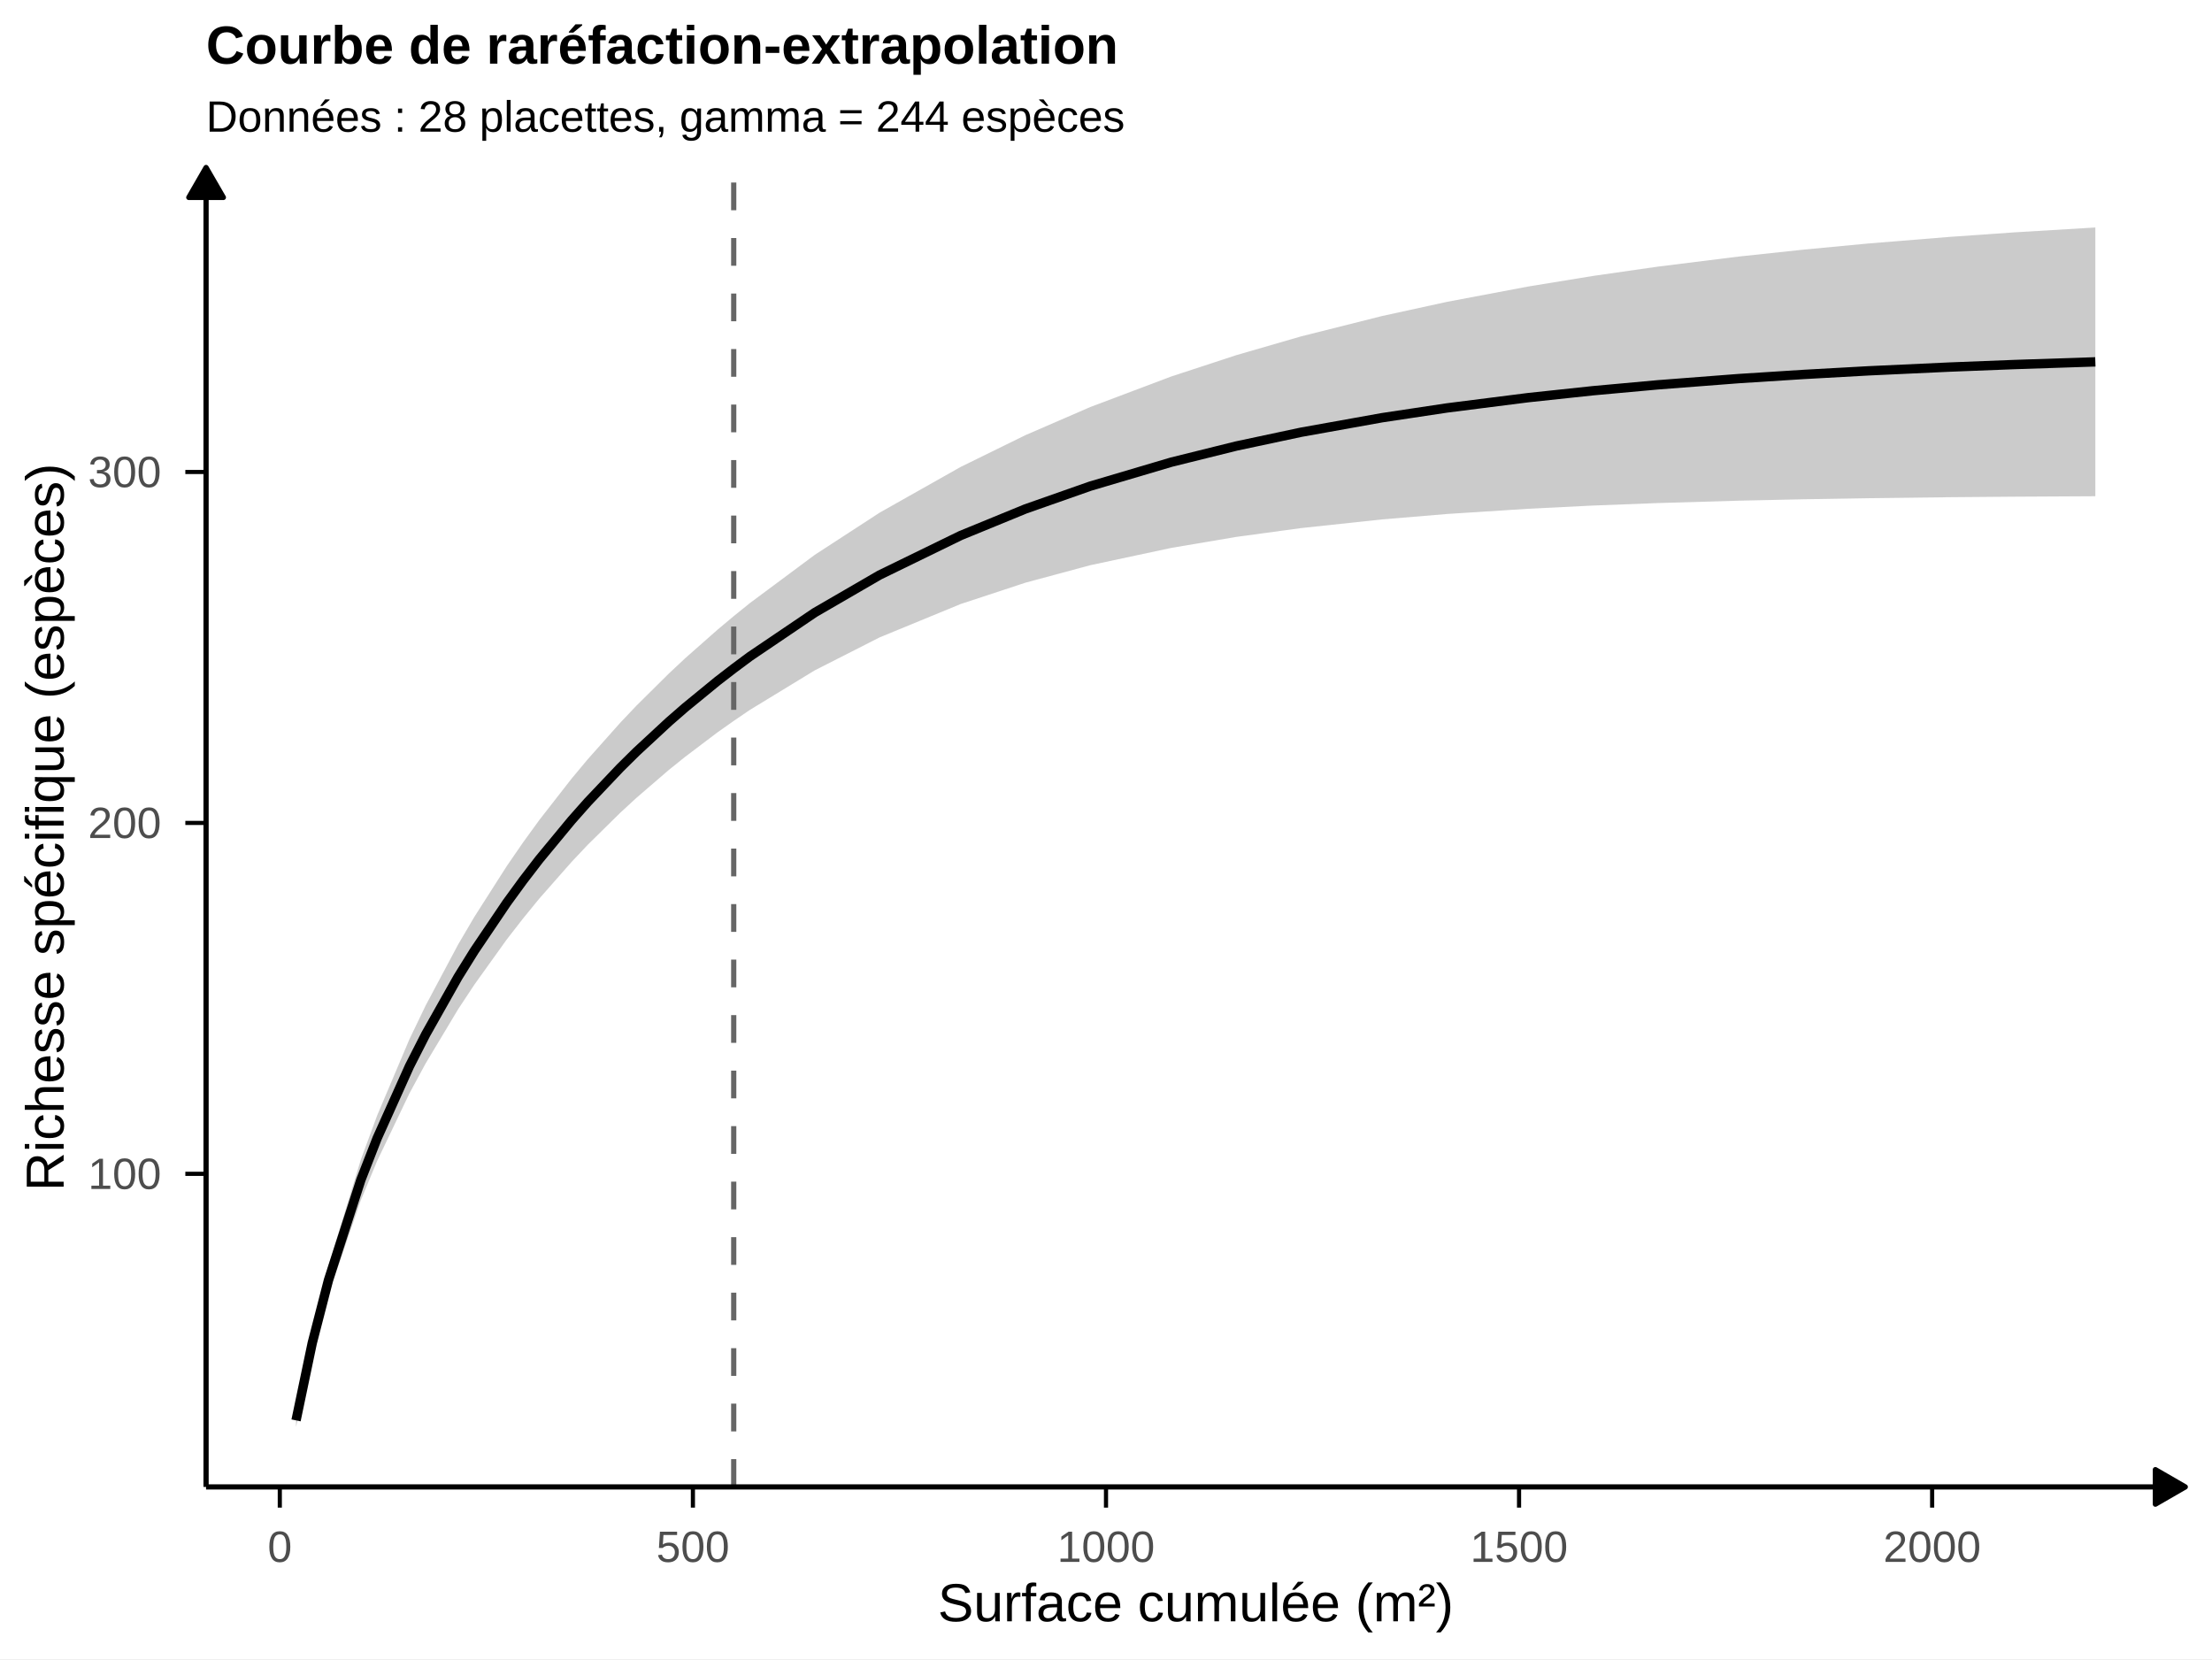
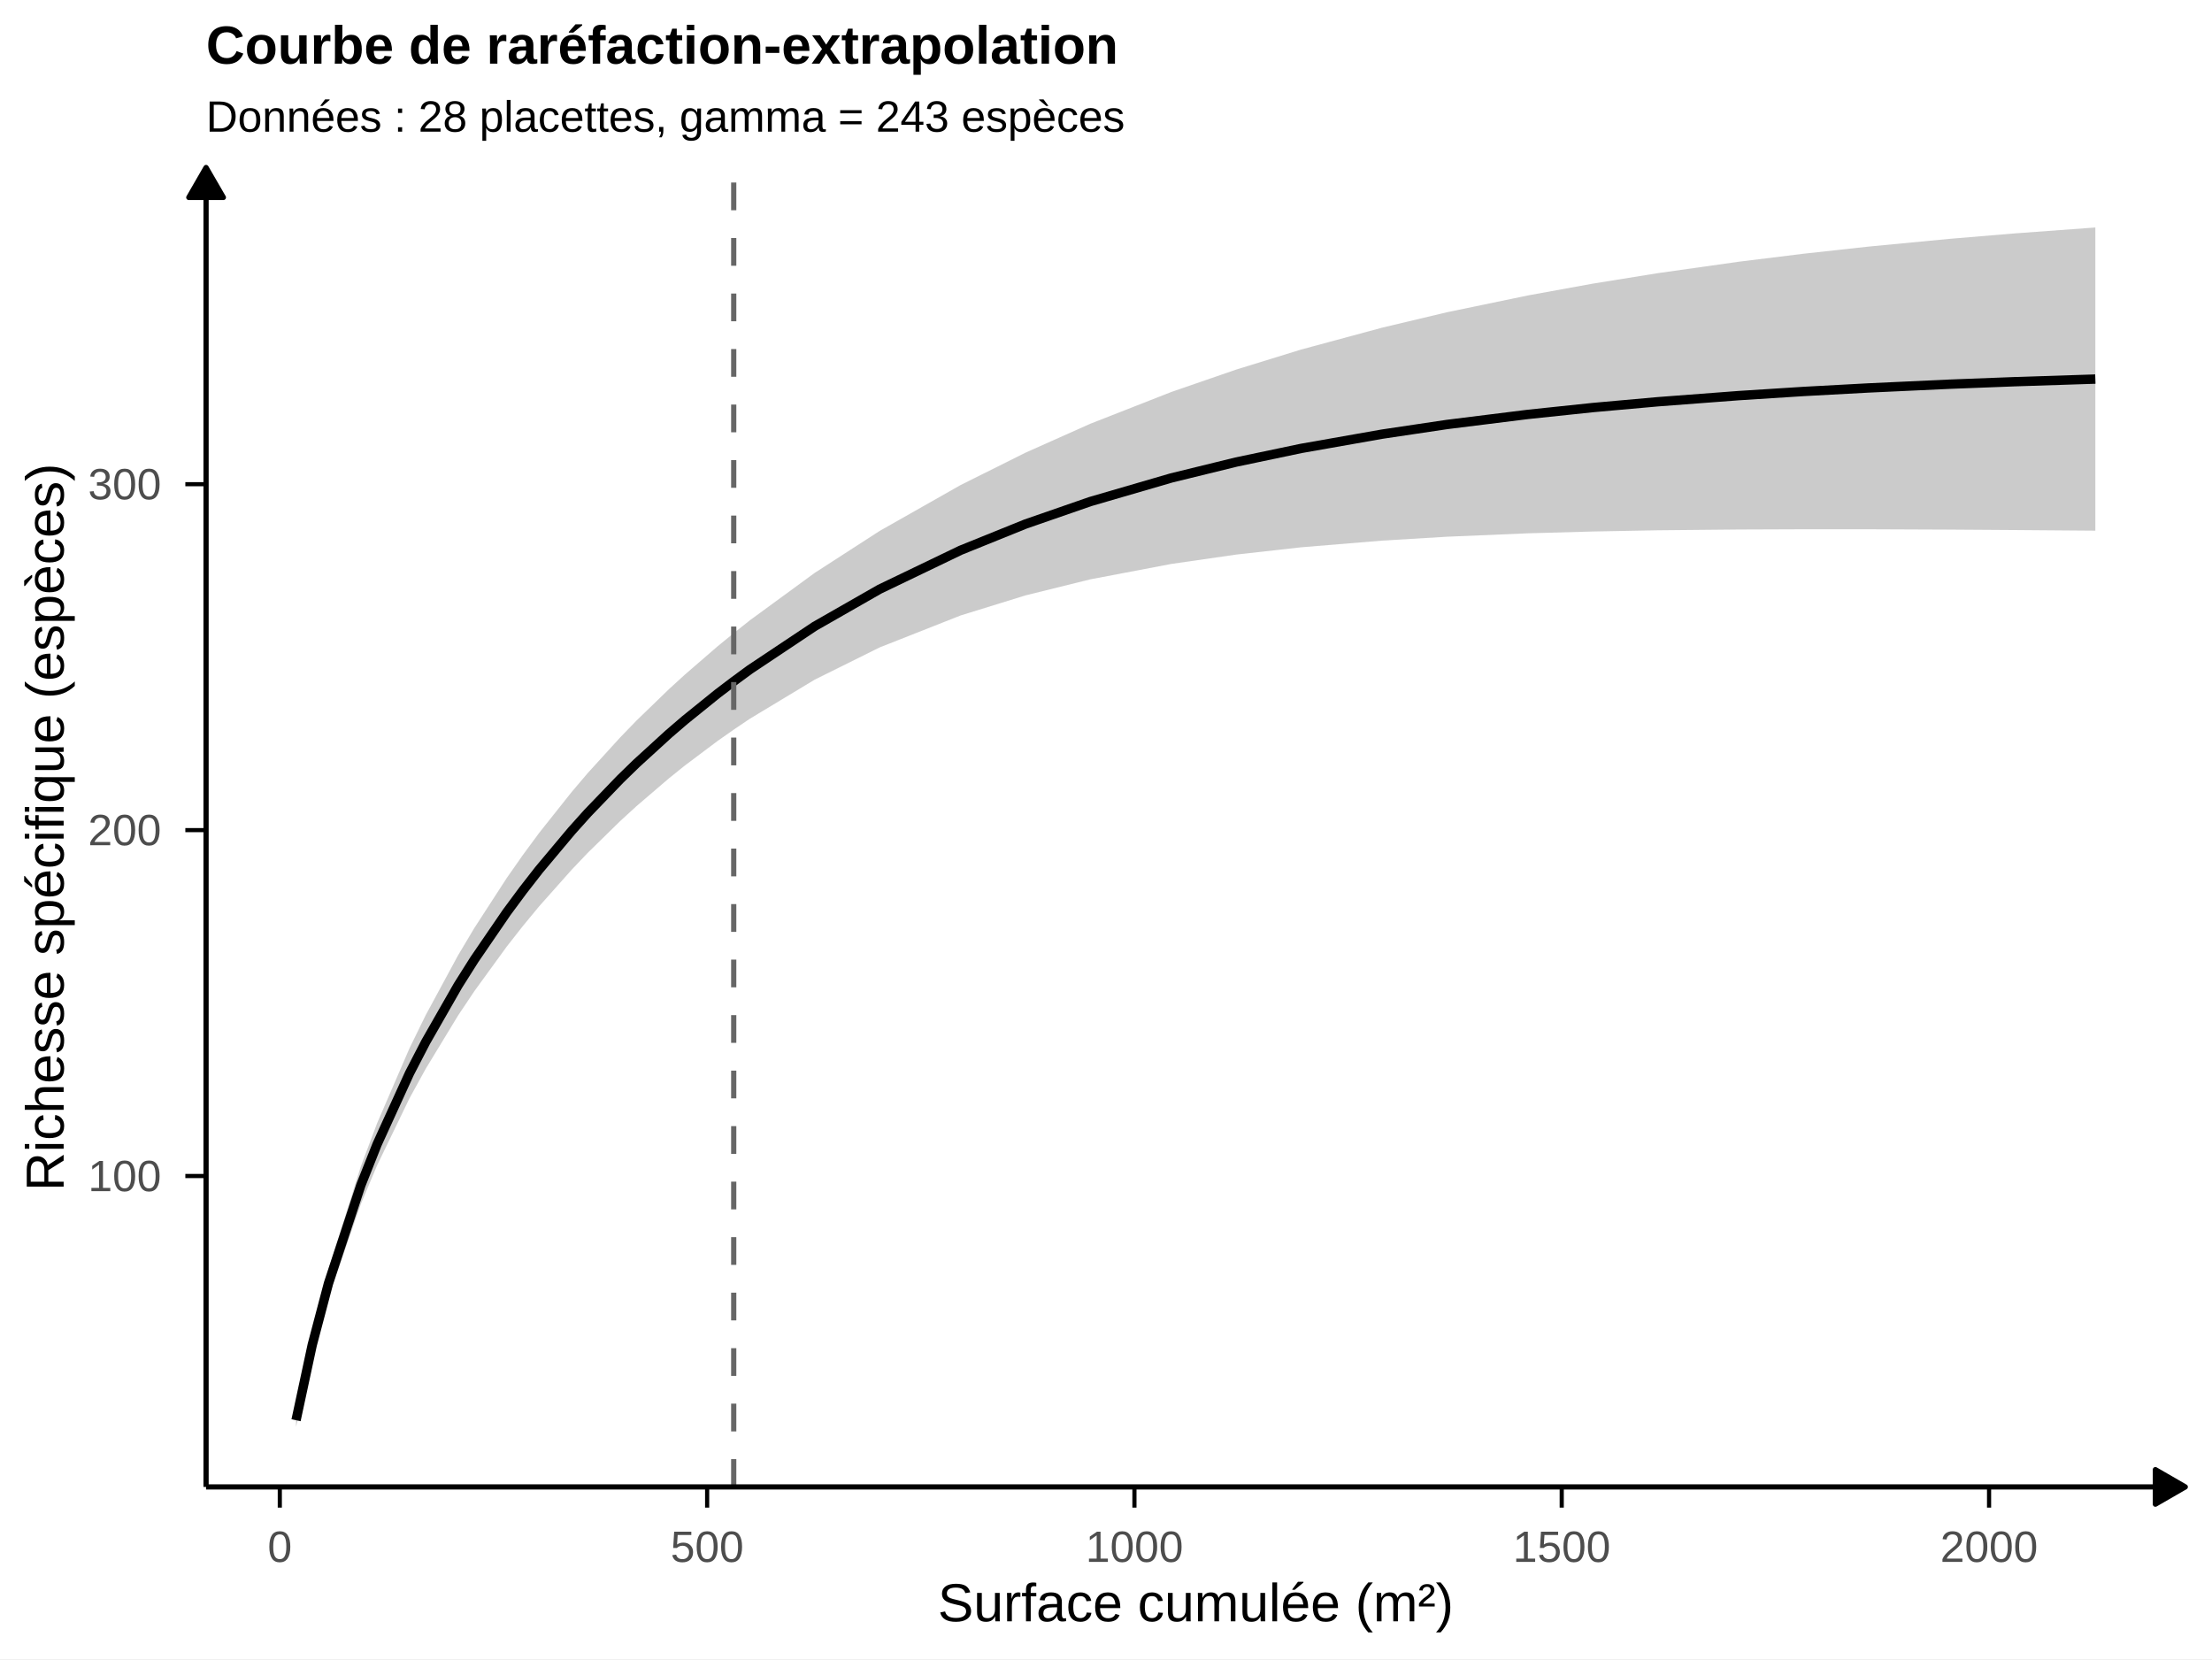
<svg xmlns="http://www.w3.org/2000/svg" width="453.54pt" height="340.16pt" viewBox="0 0 453.54 340.16">
  <g class="svglite">
    <defs>
      <style type="text/css">
    .svglite line, .svglite polyline, .svglite polygon, .svglite path, .svglite rect, .svglite circle {
      fill: none;
      stroke: #000000;
      stroke-linecap: round;
      stroke-linejoin: round;
      stroke-miterlimit: 10.00;
    }
    .svglite text {
      white-space: pre;
    }
    .svglite g.glyphgroup path {
      fill: inherit;
      stroke: none;
    }
  </style>
    </defs>
    <rect width="100%" height="100%" style="stroke: none; fill: #FFFFFF;" />
    <defs>
      <clipPath id="cpMC4wMHw0NTMuNTR8MC4wMHwzNDAuMTY=">
        <rect x="0.00" y="0.00" width="453.54" height="340.16" />
      </clipPath>
    </defs>
    <g clip-path="url(#cpMC4wMHw0NTMuNTR8MC4wMHwzNDAuMTY=)">
      <rect x="0" y="-0" width="453.54" height="340.16" style="stroke-width: 1.07; stroke: none; fill: #FFFFFF;" />
    </g>
    <defs>
      <clipPath id="cpNDIuMjV8NDQ4LjA2fDM0LjM0fDMwNC44NQ==">
        <rect x="42.25" y="34.34" width="405.81" height="270.50" />
      </clipPath>
    </defs>
    <g clip-path="url(#cpNDIuMjV8NDQ4LjA2fDM0LjM0fDMwNC44NQ==)">
-       <polygon points="60.70,289.86 64.02,273.11 67.35,259.50 73.99,237.76 77.32,228.72 83.96,213.04 87.29,206.12 93.93,193.65 97.26,187.98 103.91,177.56 107.23,172.74 110.55,168.16 117.20,159.63 120.52,155.65 127.17,148.18 130.49,144.68 137.14,138.09 140.46,134.98 147.11,129.11 150.44,126.32 153.76,123.64 167.05,113.76 180.35,105.11 196.97,95.73 210.26,89.21 223.55,83.45 240.17,77.18 253.47,72.82 266.76,68.97 283.38,64.79 296.67,61.89 313.29,58.75 326.59,56.58 339.88,54.67 356.50,52.60 369.79,51.18 383.09,49.92 399.71,48.57 413.00,47.64 429.62,46.64 429.62,101.74 413.00,101.83 399.71,101.94 383.09,102.14 369.79,102.36 356.50,102.65 339.88,103.14 326.59,103.65 313.29,104.31 296.67,105.38 283.38,106.49 266.76,108.27 253.47,110.08 240.17,112.33 223.55,115.88 210.26,119.46 196.97,123.84 180.35,130.68 167.05,137.44 153.76,145.54 150.44,147.80 147.11,150.15 140.46,155.18 137.14,157.85 130.49,163.58 127.17,166.64 120.52,173.19 117.20,176.71 110.55,184.26 107.23,188.33 103.91,192.60 97.26,201.88 93.93,206.92 87.29,218.00 83.96,224.14 77.32,238.04 73.99,246.06 67.35,265.41 64.02,277.59 60.70,292.55 " style="stroke-width: 0.00; stroke: none; stroke-linecap: butt; fill: #999999; fill-opacity: 0.50;" />
-       <polyline points="60.70,289.86 64.02,273.11 67.35,259.50 73.99,237.76 77.32,228.72 83.96,213.04 87.29,206.12 93.93,193.65 97.26,187.98 103.91,177.56 107.23,172.74 110.55,168.16 117.20,159.63 120.52,155.65 127.17,148.18 130.49,144.68 137.14,138.09 140.46,134.98 147.11,129.11 150.44,126.32 153.76,123.64 167.05,113.76 180.35,105.11 196.97,95.73 210.26,89.21 223.55,83.45 240.17,77.18 253.47,72.82 266.76,68.97 283.38,64.79 296.67,61.89 313.29,58.75 326.59,56.58 339.88,54.67 356.50,52.60 369.79,51.18 383.09,49.92 399.71,48.57 413.00,47.64 429.62,46.64 " style="stroke-width: 1.07; stroke: none; stroke-linecap: butt;" />
-       <polyline points="429.62,101.74 413.00,101.83 399.71,101.94 383.09,102.14 369.79,102.36 356.50,102.65 339.88,103.14 326.59,103.65 313.29,104.31 296.67,105.38 283.38,106.49 266.76,108.27 253.47,110.08 240.17,112.33 223.55,115.88 210.26,119.46 196.97,123.84 180.35,130.68 167.05,137.44 153.76,145.54 150.44,147.80 147.11,150.15 140.46,155.18 137.14,157.85 130.49,163.58 127.17,166.64 120.52,173.19 117.20,176.71 110.55,184.26 107.23,188.33 103.91,192.60 97.26,201.88 93.93,206.92 87.29,218.00 83.96,224.14 77.32,238.04 73.99,246.06 67.35,265.41 64.02,277.59 60.70,292.55 " style="stroke-width: 1.07; stroke: none; stroke-linecap: butt;" />
-       <polyline points="60.70,291.21 64.02,275.35 67.35,262.45 73.99,241.91 77.32,233.38 83.96,218.59 87.29,212.06 93.93,200.28 97.26,194.93 103.91,185.08 107.23,180.53 110.55,176.21 117.20,168.17 120.52,164.42 127.17,157.41 130.49,154.13 137.14,147.97 140.46,145.08 147.11,139.63 150.44,137.06 153.76,134.59 167.05,125.60 180.35,117.89 196.97,109.79 210.26,104.34 223.55,99.67 240.17,94.75 253.47,91.45 266.76,88.62 283.38,85.64 296.67,83.64 313.29,81.53 326.59,80.11 339.88,78.90 356.50,77.62 369.79,76.77 383.09,76.03 399.71,75.26 413.00,74.74 429.62,74.19 " style="stroke-width: 1.92; stroke-linecap: butt;" />
+       <polygon points="60.70,289.81 64.02,273.52 67.35,260.28 73.99,239.13 77.32,230.29 83.96,214.92 87.29,208.11 93.93,195.84 97.26,190.26 103.91,180.00 107.23,175.26 110.55,170.76 117.20,162.39 120.52,158.48 127.17,151.18 130.49,147.75 137.14,141.31 140.46,138.28 147.11,132.53 150.44,129.81 153.76,127.17 167.05,117.45 180.35,108.86 196.97,99.44 210.26,92.81 223.55,86.88 240.17,80.36 253.47,75.77 266.76,71.67 283.38,67.18 296.67,64.02 313.29,60.57 326.59,58.15 339.88,56.01 356.50,53.66 369.79,52.02 383.09,50.56 399.71,48.97 413.00,47.86 429.62,46.64 429.62,108.80 413.00,108.67 399.71,108.58 383.09,108.51 369.79,108.51 356.50,108.56 339.88,108.72 326.59,108.97 313.29,109.34 296.67,110.04 283.38,110.84 266.76,112.21 253.47,113.70 240.17,115.62 223.55,118.78 210.26,122.07 196.97,126.18 180.35,132.74 167.05,139.34 153.76,147.35 150.44,149.59 147.11,151.93 140.46,156.92 137.14,159.59 130.49,165.29 127.17,168.33 120.52,174.84 117.20,178.33 110.55,185.81 107.23,189.83 103.91,194.06 97.26,203.21 93.93,208.19 87.29,219.12 83.96,225.18 77.32,238.92 73.99,246.85 67.35,265.96 64.02,277.93 60.70,292.55 " style="stroke-width: 0.00; stroke: none; stroke-linecap: butt; fill: #999999; fill-opacity: 0.50;" />
+       <polyline points="60.70,289.81 64.02,273.52 67.35,260.28 73.99,239.13 77.32,230.29 83.96,214.92 87.29,208.11 93.93,195.84 97.26,190.26 103.91,180.00 107.23,175.26 110.55,170.76 117.20,162.39 120.52,158.48 127.17,151.18 130.49,147.75 137.14,141.31 140.46,138.28 147.11,132.53 150.44,129.81 153.76,127.17 167.05,117.45 180.35,108.86 196.97,99.44 210.26,92.81 223.55,86.88 240.17,80.36 253.47,75.77 266.76,71.67 283.38,67.18 296.67,64.02 313.29,60.57 326.59,58.15 339.88,56.01 356.50,53.66 369.79,52.02 383.09,50.56 399.71,48.97 413.00,47.86 429.62,46.64 " style="stroke-width: 1.07; stroke: none; stroke-linecap: butt;" />
+       <polyline points="429.62,108.80 413.00,108.67 399.71,108.58 383.09,108.51 369.79,108.51 356.50,108.56 339.88,108.72 326.59,108.97 313.29,109.34 296.67,110.04 283.38,110.84 266.76,112.21 253.47,113.70 240.17,115.62 223.55,118.78 210.26,122.07 196.97,126.18 180.35,132.74 167.05,139.34 153.76,147.35 150.44,149.59 147.11,151.93 140.46,156.92 137.14,159.59 130.49,165.29 127.17,168.33 120.52,174.84 117.20,178.33 110.55,185.81 107.23,189.83 103.91,194.06 97.26,203.21 93.93,208.19 87.29,219.12 83.96,225.18 77.32,238.92 73.99,246.85 67.35,265.96 64.02,277.93 60.70,292.55 " style="stroke-width: 1.07; stroke: none; stroke-linecap: butt;" />
+       <polyline points="60.70,291.18 64.02,275.73 67.35,263.12 73.99,242.99 77.32,234.60 83.96,220.05 87.29,213.62 93.93,202.01 97.26,196.74 103.91,187.03 107.23,182.55 110.55,178.29 117.20,170.36 120.52,166.66 127.17,159.75 130.49,156.52 137.14,150.45 140.46,147.60 147.11,142.23 150.44,139.70 153.76,137.26 167.05,128.40 180.35,120.80 196.97,112.81 210.26,107.44 223.55,102.83 240.17,97.99 253.47,94.73 266.76,91.94 283.38,89.01 296.67,87.03 313.29,84.96 326.59,83.56 339.88,82.37 356.50,81.11 369.79,80.26 383.09,79.54 399.71,78.77 413.00,78.26 429.62,77.72 " style="stroke-width: 1.92; stroke-linecap: butt;" />
      <line x1="150.44" y1="304.85" x2="150.44" y2="34.34" style="stroke-width: 1.07; stroke: #666666; stroke-dasharray: 5.69,5.69; stroke-linecap: butt;" />
    </g>
    <g clip-path="url(#cpMC4wMHw0NTMuNTR8MC4wMHwzNDAuMTY=)">
      <polyline points="42.25,304.85 42.25,34.34 " style="stroke-width: 1.07; stroke-linecap: butt;" />
      <polygon points="45.80,40.48 42.25,34.34 38.71,40.48 " style="stroke-width: 1.07; stroke-linecap: butt; fill: #000000;" />
-       <text x="33.07" y="243.76" text-anchor="end" style="font-size: 9.00px;fill: #4D4D4D; font-family: &quot;Liberation Sans&quot;;" textLength="15.00px" lengthAdjust="spacingAndGlyphs">100</text>
-       <text x="33.07" y="171.81" text-anchor="end" style="font-size: 9.00px;fill: #4D4D4D; font-family: &quot;Liberation Sans&quot;;" textLength="15.00px" lengthAdjust="spacingAndGlyphs">200</text>
-       <text x="33.07" y="99.87" text-anchor="end" style="font-size: 9.00px;fill: #4D4D4D; font-family: &quot;Liberation Sans&quot;;" textLength="15.00px" lengthAdjust="spacingAndGlyphs">300</text>
-       <polyline points="38.00,240.66 42.25,240.66 " style="stroke-width: 0.85; stroke-linecap: butt;" />
-       <polyline points="38.00,168.72 42.25,168.72 " style="stroke-width: 0.85; stroke-linecap: butt;" />
-       <polyline points="38.00,96.77 42.25,96.77 " style="stroke-width: 0.85; stroke-linecap: butt;" />
+       <text x="33.07" y="244.21" text-anchor="end" style="font-size: 9.00px;fill: #4D4D4D; font-family: &quot;Liberation Sans&quot;;" textLength="15.00px" lengthAdjust="spacingAndGlyphs">100</text>
+       <text x="33.07" y="173.29" text-anchor="end" style="font-size: 9.00px;fill: #4D4D4D; font-family: &quot;Liberation Sans&quot;;" textLength="15.00px" lengthAdjust="spacingAndGlyphs">200</text>
+       <text x="33.07" y="102.37" text-anchor="end" style="font-size: 9.00px;fill: #4D4D4D; font-family: &quot;Liberation Sans&quot;;" textLength="15.00px" lengthAdjust="spacingAndGlyphs">300</text>
+       <polyline points="38.00,241.11 42.25,241.11 " style="stroke-width: 0.85; stroke-linecap: butt;" />
+       <polyline points="38.00,170.19 42.25,170.19 " style="stroke-width: 0.85; stroke-linecap: butt;" />
+       <polyline points="38.00,99.27 42.25,99.27 " style="stroke-width: 0.85; stroke-linecap: butt;" />
      <polyline points="42.25,304.85 448.06,304.85 " style="stroke-width: 1.07; stroke-linecap: butt;" />
      <polygon points="441.93,308.39 448.06,304.85 441.93,301.31 " style="stroke-width: 1.07; stroke-linecap: butt; fill: #000000;" />
      <polyline points="57.37,309.10 57.37,304.85 " style="stroke-width: 0.85; stroke-linecap: butt;" />
-       <polyline points="142.07,309.10 142.07,304.85 " style="stroke-width: 0.85; stroke-linecap: butt;" />
-       <polyline points="226.77,309.10 226.77,304.85 " style="stroke-width: 0.85; stroke-linecap: butt;" />
-       <polyline points="311.46,309.10 311.46,304.85 " style="stroke-width: 0.85; stroke-linecap: butt;" />
-       <polyline points="396.16,309.10 396.16,304.85 " style="stroke-width: 0.85; stroke-linecap: butt;" />
+       <polyline points="144.99,309.10 144.99,304.85 " style="stroke-width: 0.85; stroke-linecap: butt;" />
+       <polyline points="232.60,309.10 232.60,304.85 " style="stroke-width: 0.85; stroke-linecap: butt;" />
+       <polyline points="320.21,309.10 320.21,304.85 " style="stroke-width: 0.85; stroke-linecap: butt;" />
+       <polyline points="407.83,309.10 407.83,304.85 " style="stroke-width: 0.85; stroke-linecap: butt;" />
      <text x="57.37" y="320.22" text-anchor="middle" style="font-size: 9.00px;fill: #4D4D4D; font-family: &quot;Liberation Sans&quot;;" textLength="5.00px" lengthAdjust="spacingAndGlyphs">0</text>
-       <text x="142.07" y="320.22" text-anchor="middle" style="font-size: 9.00px;fill: #4D4D4D; font-family: &quot;Liberation Sans&quot;;" textLength="15.00px" lengthAdjust="spacingAndGlyphs">500</text>
-       <text x="226.77" y="320.22" text-anchor="middle" style="font-size: 9.00px;fill: #4D4D4D; font-family: &quot;Liberation Sans&quot;;" textLength="20.00px" lengthAdjust="spacingAndGlyphs">1000</text>
-       <text x="311.46" y="320.22" text-anchor="middle" style="font-size: 9.00px;fill: #4D4D4D; font-family: &quot;Liberation Sans&quot;;" textLength="20.00px" lengthAdjust="spacingAndGlyphs">1500</text>
-       <text x="396.16" y="320.22" text-anchor="middle" style="font-size: 9.00px;fill: #4D4D4D; font-family: &quot;Liberation Sans&quot;;" textLength="20.00px" lengthAdjust="spacingAndGlyphs">2000</text>
+       <text x="144.99" y="320.22" text-anchor="middle" style="font-size: 9.00px;fill: #4D4D4D; font-family: &quot;Liberation Sans&quot;;" textLength="15.00px" lengthAdjust="spacingAndGlyphs">500</text>
+       <text x="232.60" y="320.22" text-anchor="middle" style="font-size: 9.00px;fill: #4D4D4D; font-family: &quot;Liberation Sans&quot;;" textLength="20.00px" lengthAdjust="spacingAndGlyphs">1000</text>
+       <text x="320.21" y="320.22" text-anchor="middle" style="font-size: 9.00px;fill: #4D4D4D; font-family: &quot;Liberation Sans&quot;;" textLength="20.00px" lengthAdjust="spacingAndGlyphs">1500</text>
+       <text x="407.83" y="320.22" text-anchor="middle" style="font-size: 9.00px;fill: #4D4D4D; font-family: &quot;Liberation Sans&quot;;" textLength="20.00px" lengthAdjust="spacingAndGlyphs">2000</text>
      <text x="245.16" y="332.40" text-anchor="middle" style="font-size: 11.00px; font-family: &quot;Liberation Sans&quot;;" textLength="105.78px" lengthAdjust="spacingAndGlyphs">Surface cumulée (m²)</text>
      <text transform="translate(13.05,169.60) rotate(-90)" text-anchor="middle" style="font-size: 11.00px; font-family: &quot;Liberation Sans&quot;;" textLength="149.25px" lengthAdjust="spacingAndGlyphs">Richesse spécifique (espèces)</text>
-       <text x="42.25" y="27.00" style="font-size: 9.00px; font-family: &quot;Liberation Sans&quot;;" textLength="188.25px" lengthAdjust="spacingAndGlyphs">Données : 28 placettes, gamma = 244 espèces</text>
+       <text x="42.25" y="27.00" style="font-size: 9.00px; font-family: &quot;Liberation Sans&quot;;" textLength="188.25px" lengthAdjust="spacingAndGlyphs">Données : 28 placettes, gamma = 243 espèces</text>
      <text x="42.25" y="13.05" style="font-size: 11.00px; font-weight: bold; font-family: &quot;Liberation Sans&quot;;" textLength="187.09px" lengthAdjust="spacingAndGlyphs">Courbe de raréfaction-extrapolation</text>
    </g>
  </g>
</svg>
